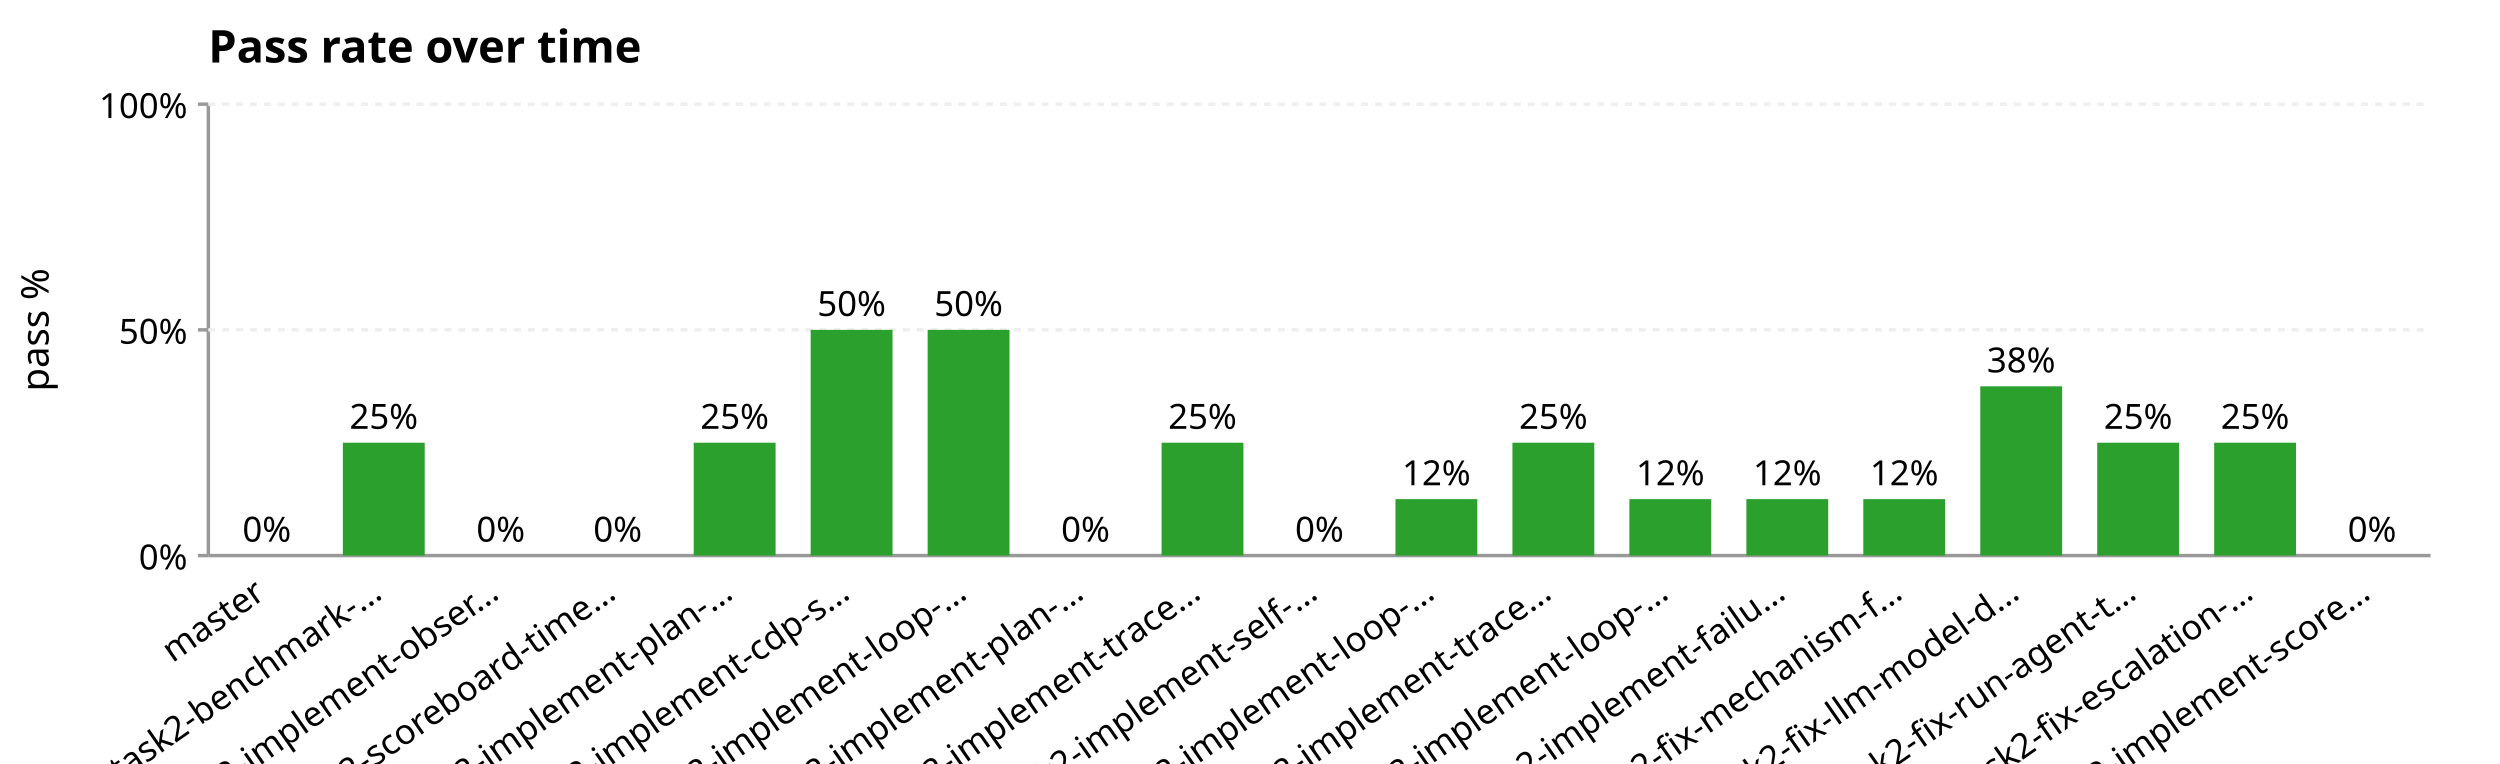
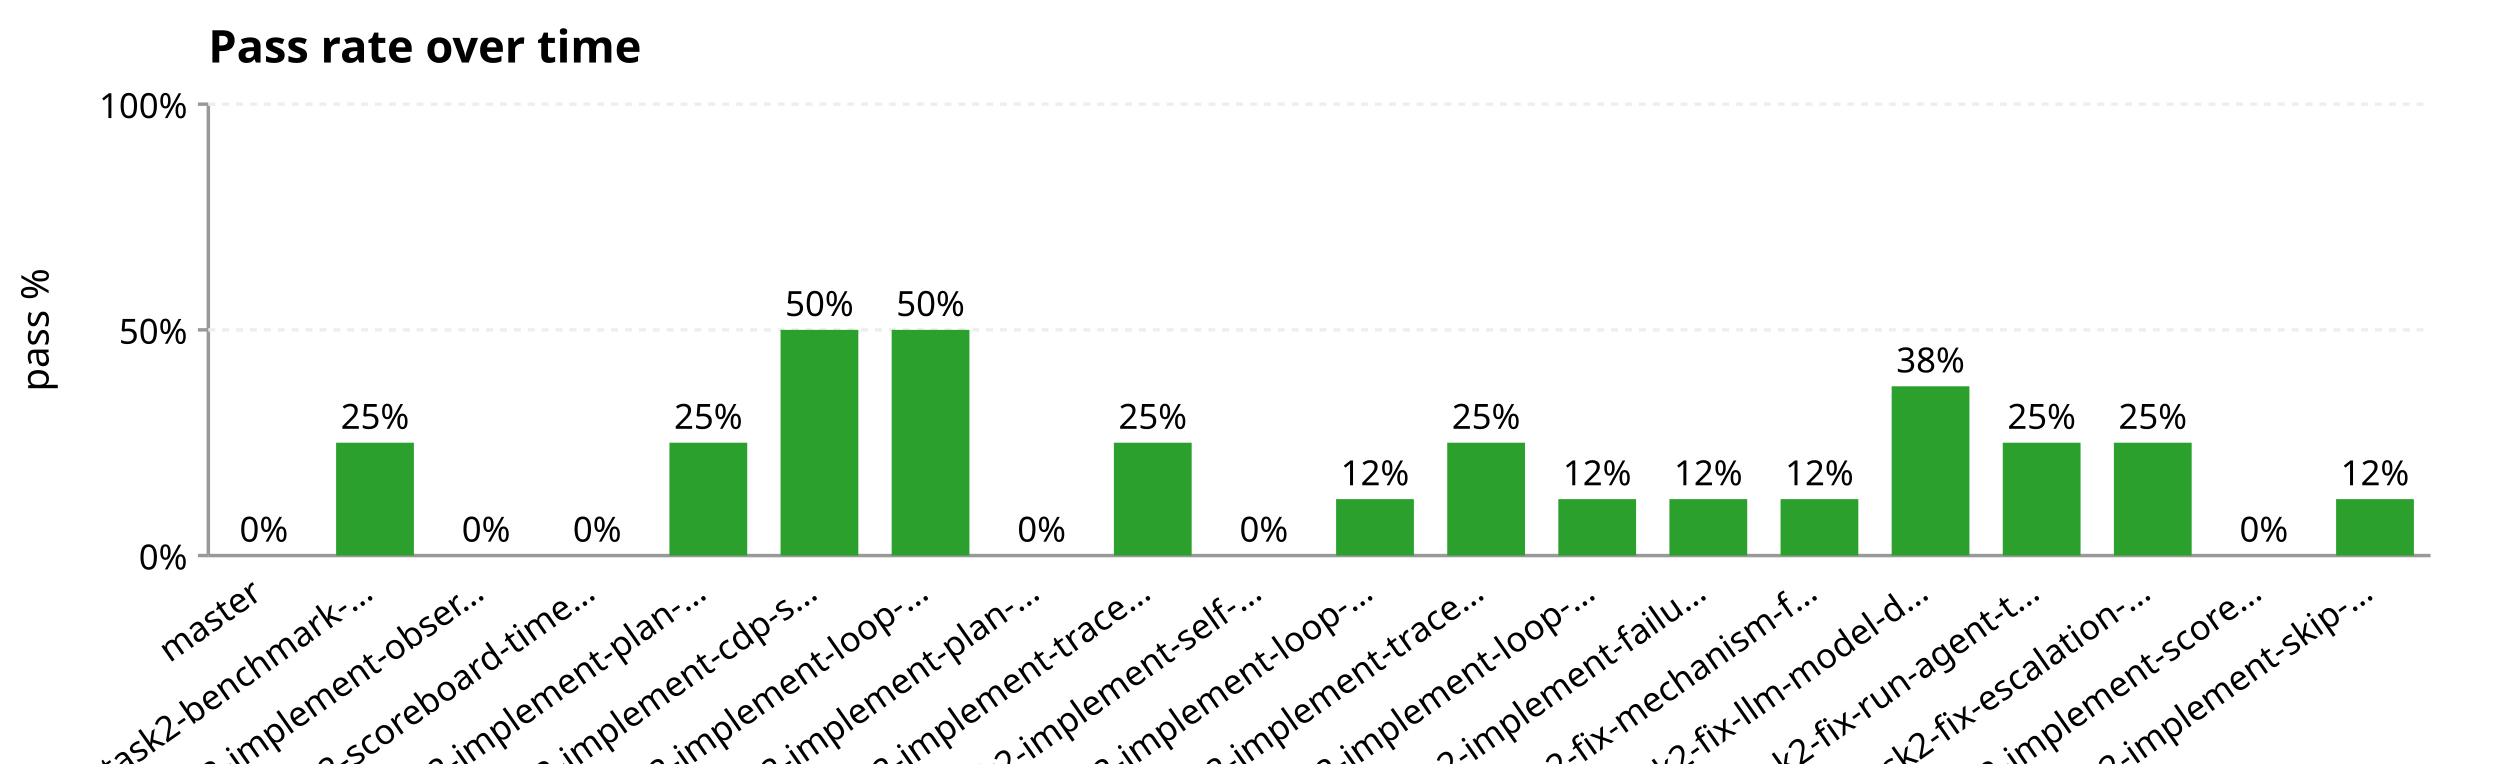
<svg xmlns="http://www.w3.org/2000/svg" viewBox="0 0 720 220" width="720" height="220" font-family="sans-serif">
  <rect width="100%" height="100%" fill="#fff" />
  <text x="60" y="18" font-size="13" font-weight="600">Pass rate over time</text>
  <line x1="60" y1="30" x2="60" y2="160" stroke="#999" />
  <line x1="60" y1="160" x2="700" y2="160" stroke="#999" />
  <line x1="57" y1="160.0" x2="60" y2="160.0" stroke="#999" />
  <text x="54" y="164.0" font-size="10" text-anchor="end" fill="#000">0%</text>
  <line x1="57" y1="95.0" x2="60" y2="95.0" stroke="#999" />
  <text x="54" y="99.0" font-size="10" text-anchor="end" fill="#000">50%</text>
  <line x1="60" y1="95.0" x2="700" y2="95.0" stroke="#eee" stroke-dasharray="2,2" />
  <line x1="57" y1="30.0" x2="60" y2="30.0" stroke="#999" />
  <text x="54" y="34.0" font-size="10" text-anchor="end" fill="#000">100%</text>
  <line x1="60" y1="30.0" x2="700" y2="30.0" stroke="#eee" stroke-dasharray="2,2" />
  <text x="14" y="95.0" font-size="11" fill="#000" transform="rotate(-90 14 95.0)" text-anchor="middle">pass %</text>
-   <rect x="65.05" y="160.00" width="23.58" height="0.00" fill="#2ca02c" />
-   <text x="76.84" y="156.00" font-size="10" text-anchor="middle" fill="#000">0%</text>
-   <text x="76.84" y="172" font-size="10" fill="#000" text-anchor="end" transform="rotate(-35 76.84 172)">master</text>
-   <rect x="98.74" y="127.50" width="23.58" height="32.50" fill="#2ca02c" />
-   <text x="110.53" y="123.50" font-size="10" text-anchor="middle" fill="#000">25%</text>
-   <text x="110.53" y="172" font-size="10" fill="#000" text-anchor="end" transform="rotate(-35 110.53 172)">feat-task2-benchmark-…</text>
-   <rect x="132.42" y="160.00" width="23.58" height="0.00" fill="#2ca02c" />
-   <text x="144.21" y="156.00" font-size="10" text-anchor="middle" fill="#000">0%</text>
-   <text x="144.21" y="172" font-size="10" fill="#000" text-anchor="end" transform="rotate(-35 144.21 172)">task2-implement-obser…</text>
-   <rect x="166.11" y="160.00" width="23.58" height="0.00" fill="#2ca02c" />
-   <text x="177.89" y="156.00" font-size="10" text-anchor="middle" fill="#000">0%</text>
-   <text x="177.89" y="172" font-size="10" fill="#000" text-anchor="end" transform="rotate(-35 177.89 172)">task2-scoreboard-time…</text>
-   <rect x="199.79" y="127.50" width="23.58" height="32.50" fill="#2ca02c" />
-   <text x="211.58" y="123.50" font-size="10" text-anchor="middle" fill="#000">25%</text>
-   <text x="211.58" y="172" font-size="10" fill="#000" text-anchor="end" transform="rotate(-35 211.58 172)">task2-implement-plan-…</text>
-   <rect x="233.47" y="95.00" width="23.58" height="65.00" fill="#2ca02c" />
-   <text x="245.26" y="91.00" font-size="10" text-anchor="middle" fill="#000">50%</text>
-   <text x="245.26" y="172" font-size="10" fill="#000" text-anchor="end" transform="rotate(-35 245.26 172)">task2-implement-cdp-s…</text>
-   <rect x="267.16" y="95.00" width="23.58" height="65.00" fill="#2ca02c" />
-   <text x="278.95" y="91.00" font-size="10" text-anchor="middle" fill="#000">50%</text>
-   <text x="278.95" y="172" font-size="10" fill="#000" text-anchor="end" transform="rotate(-35 278.95 172)">task2-implement-loop-…</text>
-   <rect x="300.84" y="160.00" width="23.58" height="0.00" fill="#2ca02c" />
-   <text x="312.63" y="156.00" font-size="10" text-anchor="middle" fill="#000">0%</text>
-   <text x="312.63" y="172" font-size="10" fill="#000" text-anchor="end" transform="rotate(-35 312.63 172)">task2-implement-plan-…</text>
-   <rect x="334.53" y="127.50" width="23.58" height="32.50" fill="#2ca02c" />
-   <text x="346.32" y="123.50" font-size="10" text-anchor="middle" fill="#000">25%</text>
-   <text x="346.32" y="172" font-size="10" fill="#000" text-anchor="end" transform="rotate(-35 346.32 172)">task2-implement-trace…</text>
-   <rect x="368.21" y="160.00" width="23.58" height="0.00" fill="#2ca02c" />
-   <text x="380.00" y="156.00" font-size="10" text-anchor="middle" fill="#000">0%</text>
-   <text x="380.00" y="172" font-size="10" fill="#000" text-anchor="end" transform="rotate(-35 380.00 172)">task2-implement-self-…</text>
-   <rect x="401.89" y="143.75" width="23.58" height="16.25" fill="#2ca02c" />
-   <text x="413.68" y="139.75" font-size="10" text-anchor="middle" fill="#000">12%</text>
-   <text x="413.68" y="172" font-size="10" fill="#000" text-anchor="end" transform="rotate(-35 413.68 172)">task2-implement-loop-…</text>
-   <rect x="435.58" y="127.50" width="23.58" height="32.50" fill="#2ca02c" />
-   <text x="447.37" y="123.50" font-size="10" text-anchor="middle" fill="#000">25%</text>
-   <text x="447.37" y="172" font-size="10" fill="#000" text-anchor="end" transform="rotate(-35 447.37 172)">task2-implement-trace…</text>
-   <rect x="469.26" y="143.75" width="23.58" height="16.25" fill="#2ca02c" />
-   <text x="481.05" y="139.75" font-size="10" text-anchor="middle" fill="#000">12%</text>
-   <text x="481.05" y="172" font-size="10" fill="#000" text-anchor="end" transform="rotate(-35 481.05 172)">task2-implement-loop-…</text>
-   <rect x="502.95" y="143.75" width="23.58" height="16.25" fill="#2ca02c" />
-   <text x="514.74" y="139.75" font-size="10" text-anchor="middle" fill="#000">12%</text>
-   <text x="514.74" y="172" font-size="10" fill="#000" text-anchor="end" transform="rotate(-35 514.74 172)">task2-implement-failu…</text>
-   <rect x="536.63" y="143.75" width="23.58" height="16.25" fill="#2ca02c" />
-   <text x="548.42" y="139.75" font-size="10" text-anchor="middle" fill="#000">12%</text>
-   <text x="548.42" y="172" font-size="10" fill="#000" text-anchor="end" transform="rotate(-35 548.42 172)">task2-fix-mechanism-f…</text>
-   <rect x="570.32" y="111.25" width="23.58" height="48.75" fill="#2ca02c" />
-   <text x="582.11" y="107.25" font-size="10" text-anchor="middle" fill="#000">38%</text>
-   <text x="582.11" y="172" font-size="10" fill="#000" text-anchor="end" transform="rotate(-35 582.11 172)">task2-fix-llm-model-d…</text>
-   <rect x="604.00" y="127.50" width="23.58" height="32.50" fill="#2ca02c" />
-   <text x="615.79" y="123.50" font-size="10" text-anchor="middle" fill="#000">25%</text>
-   <text x="615.79" y="172" font-size="10" fill="#000" text-anchor="end" transform="rotate(-35 615.79 172)">task2-fix-run-agent-t…</text>
-   <rect x="637.68" y="127.50" width="23.58" height="32.50" fill="#2ca02c" />
-   <text x="649.47" y="123.50" font-size="10" text-anchor="middle" fill="#000">25%</text>
-   <text x="649.47" y="172" font-size="10" fill="#000" text-anchor="end" transform="rotate(-35 649.47 172)">task2-fix-escalation-…</text>
-   <rect x="671.37" y="160.00" width="23.58" height="0.00" fill="#2ca02c" />
-   <text x="683.16" y="156.00" font-size="10" text-anchor="middle" fill="#000">0%</text>
-   <text x="683.16" y="172" font-size="10" fill="#000" text-anchor="end" transform="rotate(-35 683.16 172)">task2-implement-score…</text>
+   <rect x="64.80" y="160.00" width="22.40" height="0.00" fill="#2ca02c" />
+   <text x="76.00" y="156.00" font-size="10" text-anchor="middle" fill="#000">0%</text>
+   <text x="76.00" y="172" font-size="10" fill="#000" text-anchor="end" transform="rotate(-35 76.00 172)">master</text>
+   <rect x="96.80" y="127.50" width="22.40" height="32.50" fill="#2ca02c" />
+   <text x="108.00" y="123.50" font-size="10" text-anchor="middle" fill="#000">25%</text>
+   <text x="108.00" y="172" font-size="10" fill="#000" text-anchor="end" transform="rotate(-35 108.00 172)">feat-task2-benchmark-…</text>
+   <rect x="128.80" y="160.00" width="22.40" height="0.00" fill="#2ca02c" />
+   <text x="140.00" y="156.00" font-size="10" text-anchor="middle" fill="#000">0%</text>
+   <text x="140.00" y="172" font-size="10" fill="#000" text-anchor="end" transform="rotate(-35 140.00 172)">task2-implement-obser…</text>
+   <rect x="160.80" y="160.00" width="22.40" height="0.00" fill="#2ca02c" />
+   <text x="172.00" y="156.00" font-size="10" text-anchor="middle" fill="#000">0%</text>
+   <text x="172.00" y="172" font-size="10" fill="#000" text-anchor="end" transform="rotate(-35 172.00 172)">task2-scoreboard-time…</text>
+   <rect x="192.80" y="127.50" width="22.40" height="32.50" fill="#2ca02c" />
+   <text x="204.00" y="123.50" font-size="10" text-anchor="middle" fill="#000">25%</text>
+   <text x="204.00" y="172" font-size="10" fill="#000" text-anchor="end" transform="rotate(-35 204.00 172)">task2-implement-plan-…</text>
+   <rect x="224.80" y="95.00" width="22.40" height="65.00" fill="#2ca02c" />
+   <text x="236.00" y="91.00" font-size="10" text-anchor="middle" fill="#000">50%</text>
+   <text x="236.00" y="172" font-size="10" fill="#000" text-anchor="end" transform="rotate(-35 236.00 172)">task2-implement-cdp-s…</text>
+   <rect x="256.80" y="95.00" width="22.40" height="65.00" fill="#2ca02c" />
+   <text x="268.00" y="91.00" font-size="10" text-anchor="middle" fill="#000">50%</text>
+   <text x="268.00" y="172" font-size="10" fill="#000" text-anchor="end" transform="rotate(-35 268.00 172)">task2-implement-loop-…</text>
+   <rect x="288.80" y="160.00" width="22.40" height="0.00" fill="#2ca02c" />
+   <text x="300.00" y="156.00" font-size="10" text-anchor="middle" fill="#000">0%</text>
+   <text x="300.00" y="172" font-size="10" fill="#000" text-anchor="end" transform="rotate(-35 300.00 172)">task2-implement-plan-…</text>
+   <rect x="320.80" y="127.50" width="22.40" height="32.50" fill="#2ca02c" />
+   <text x="332.00" y="123.50" font-size="10" text-anchor="middle" fill="#000">25%</text>
+   <text x="332.00" y="172" font-size="10" fill="#000" text-anchor="end" transform="rotate(-35 332.00 172)">task2-implement-trace…</text>
+   <rect x="352.80" y="160.00" width="22.40" height="0.00" fill="#2ca02c" />
+   <text x="364.00" y="156.00" font-size="10" text-anchor="middle" fill="#000">0%</text>
+   <text x="364.00" y="172" font-size="10" fill="#000" text-anchor="end" transform="rotate(-35 364.00 172)">task2-implement-self-…</text>
+   <rect x="384.80" y="143.75" width="22.40" height="16.25" fill="#2ca02c" />
+   <text x="396.00" y="139.75" font-size="10" text-anchor="middle" fill="#000">12%</text>
+   <text x="396.00" y="172" font-size="10" fill="#000" text-anchor="end" transform="rotate(-35 396.00 172)">task2-implement-loop-…</text>
+   <rect x="416.80" y="127.50" width="22.40" height="32.50" fill="#2ca02c" />
+   <text x="428.00" y="123.50" font-size="10" text-anchor="middle" fill="#000">25%</text>
+   <text x="428.00" y="172" font-size="10" fill="#000" text-anchor="end" transform="rotate(-35 428.00 172)">task2-implement-trace…</text>
+   <rect x="448.80" y="143.75" width="22.40" height="16.25" fill="#2ca02c" />
+   <text x="460.00" y="139.75" font-size="10" text-anchor="middle" fill="#000">12%</text>
+   <text x="460.00" y="172" font-size="10" fill="#000" text-anchor="end" transform="rotate(-35 460.00 172)">task2-implement-loop-…</text>
+   <rect x="480.80" y="143.75" width="22.40" height="16.25" fill="#2ca02c" />
+   <text x="492.00" y="139.75" font-size="10" text-anchor="middle" fill="#000">12%</text>
+   <text x="492.00" y="172" font-size="10" fill="#000" text-anchor="end" transform="rotate(-35 492.00 172)">task2-implement-failu…</text>
+   <rect x="512.80" y="143.75" width="22.40" height="16.25" fill="#2ca02c" />
+   <text x="524.00" y="139.75" font-size="10" text-anchor="middle" fill="#000">12%</text>
+   <text x="524.00" y="172" font-size="10" fill="#000" text-anchor="end" transform="rotate(-35 524.00 172)">task2-fix-mechanism-f…</text>
+   <rect x="544.80" y="111.25" width="22.40" height="48.75" fill="#2ca02c" />
+   <text x="556.00" y="107.25" font-size="10" text-anchor="middle" fill="#000">38%</text>
+   <text x="556.00" y="172" font-size="10" fill="#000" text-anchor="end" transform="rotate(-35 556.00 172)">task2-fix-llm-model-d…</text>
+   <rect x="576.80" y="127.50" width="22.40" height="32.50" fill="#2ca02c" />
+   <text x="588.00" y="123.50" font-size="10" text-anchor="middle" fill="#000">25%</text>
+   <text x="588.00" y="172" font-size="10" fill="#000" text-anchor="end" transform="rotate(-35 588.00 172)">task2-fix-run-agent-t…</text>
+   <rect x="608.80" y="127.50" width="22.40" height="32.50" fill="#2ca02c" />
+   <text x="620.00" y="123.50" font-size="10" text-anchor="middle" fill="#000">25%</text>
+   <text x="620.00" y="172" font-size="10" fill="#000" text-anchor="end" transform="rotate(-35 620.00 172)">task2-fix-escalation-…</text>
+   <rect x="640.80" y="160.00" width="22.40" height="0.00" fill="#2ca02c" />
+   <text x="652.00" y="156.00" font-size="10" text-anchor="middle" fill="#000">0%</text>
+   <text x="652.00" y="172" font-size="10" fill="#000" text-anchor="end" transform="rotate(-35 652.00 172)">task2-implement-score…</text>
+   <rect x="672.80" y="143.75" width="22.40" height="16.25" fill="#2ca02c" />
+   <text x="684.00" y="139.75" font-size="10" text-anchor="middle" fill="#000">12%</text>
+   <text x="684.00" y="172" font-size="10" fill="#000" text-anchor="end" transform="rotate(-35 684.00 172)">task2-implement-skip-…</text>
</svg>
